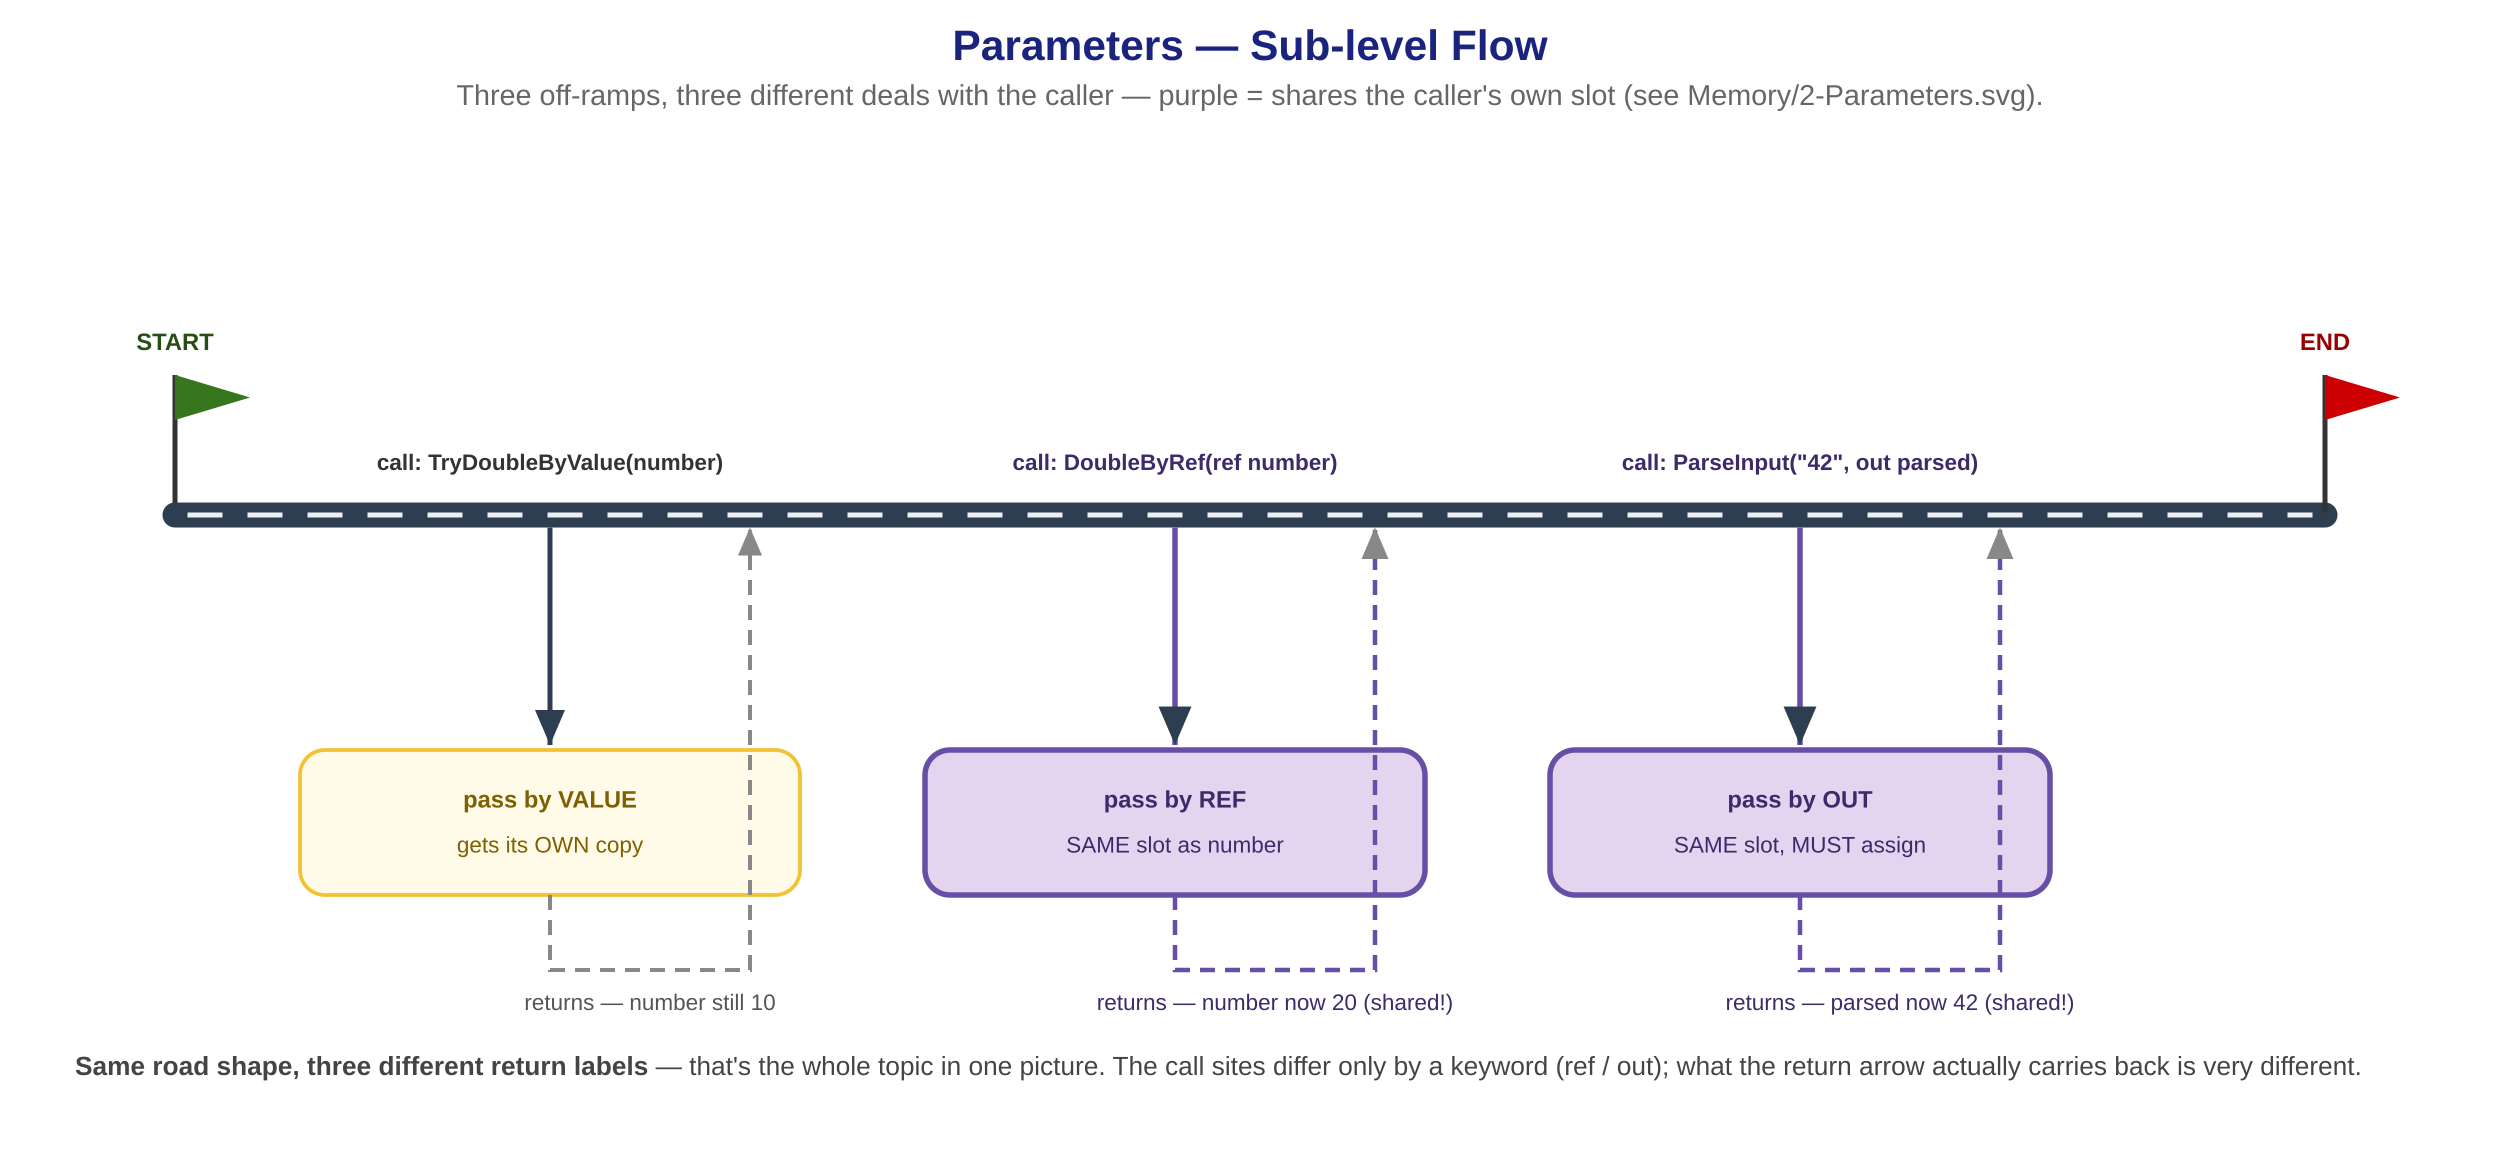
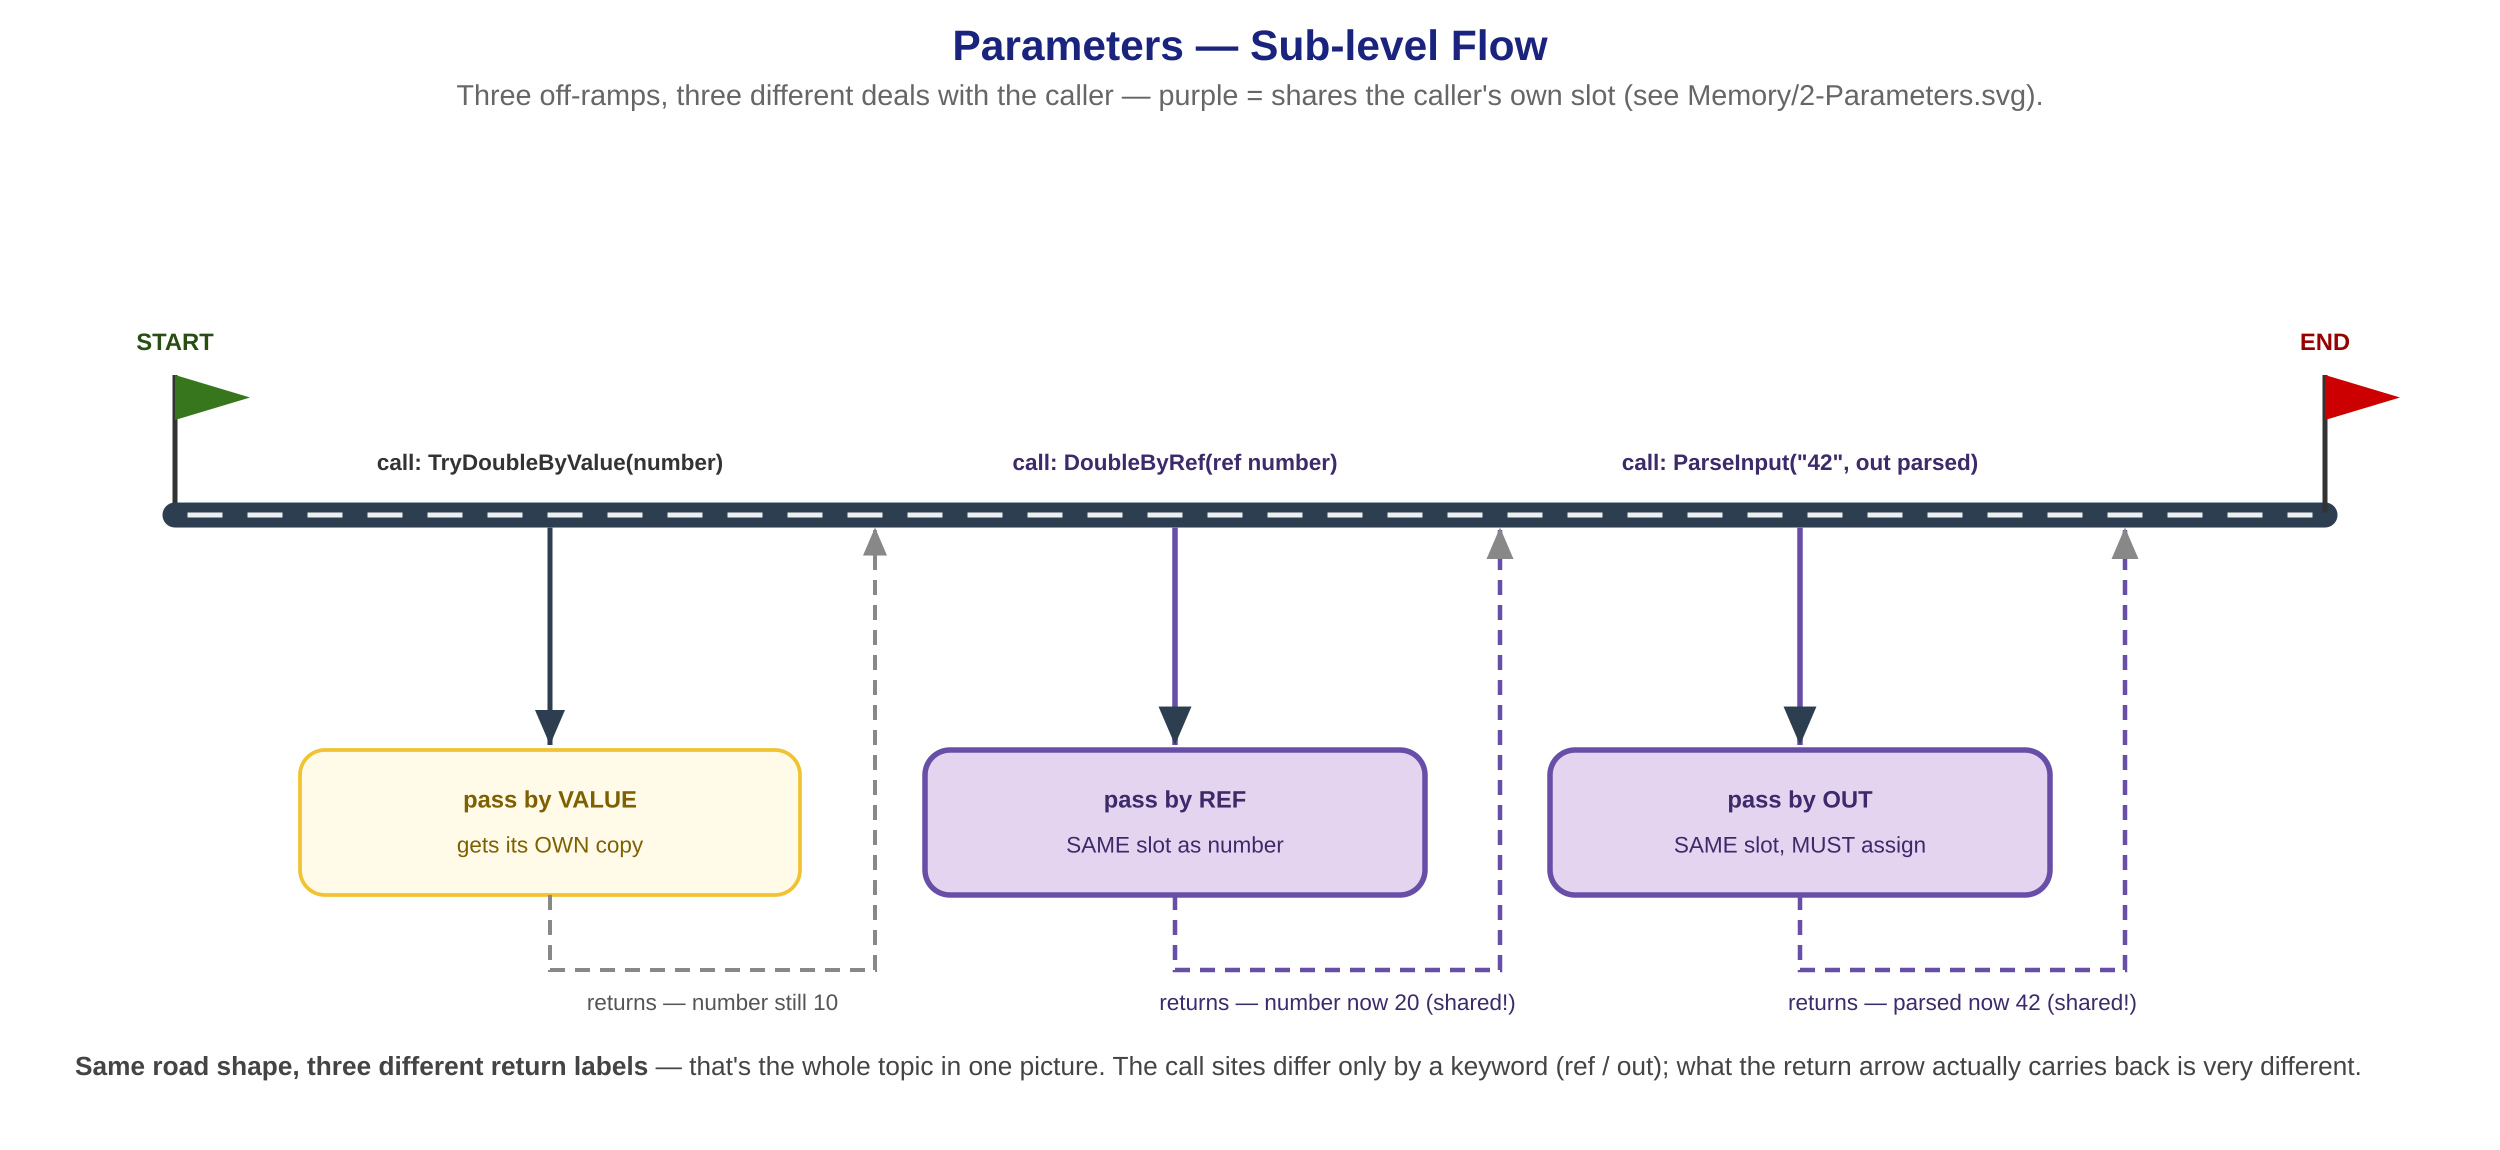
<svg xmlns="http://www.w3.org/2000/svg" viewBox="0 0 1000 460" font-family="Arial, Helvetica, sans-serif">
  <defs>
    <marker id="a" markerWidth="9" markerHeight="9" refX="7" refY="3" orient="auto">
      <path d="M0,0 L7,3 L0,6 Z" fill="#2c3e50" />
    </marker>
    <marker id="d" markerWidth="9" markerHeight="9" refX="7" refY="3" orient="auto">
      <path d="M0,0 L7,3 L0,6 Z" fill="#888" />
    </marker>
  </defs>
  <rect x="0" y="0" width="1000" height="460" fill="#ffffff" />
  <text x="500" y="24" text-anchor="middle" font-size="17" font-weight="bold" fill="#1a237e">Parameters — Sub-level Flow</text>
  <text x="500" y="42" text-anchor="middle" font-size="11.5" fill="#666">Three off-ramps, three different deals with the caller — purple = shares the caller's own slot (see Memory/2-Parameters.svg).</text>
  <line x1="70" y1="150" x2="70" y2="205" stroke="#333" stroke-width="2" />
  <polygon points="70,150 70,168 100,159" fill="#38761d" />
  <text x="70" y="140" text-anchor="middle" font-size="9.5" font-weight="bold" fill="#274e13">START</text>
  <line x1="70" y1="206" x2="930" y2="206" stroke="#2c3e50" stroke-width="10" stroke-linecap="round" />
  <line x1="75" y1="206" x2="925" y2="206" stroke="#ecf0f1" stroke-width="2" stroke-dasharray="14 10" />
  <text x="220" y="188" text-anchor="middle" font-size="9" font-weight="bold" fill="#333">call: TryDoubleByValue(number)</text>
  <line x1="220" y1="211" x2="220" y2="298" stroke="#2c3e50" stroke-width="2" marker-end="url(#a)" />
  <rect x="120" y="300" width="200" height="58" rx="10" fill="#fffbe8" stroke="#f1c232" stroke-width="1.5" />
  <text x="220" y="323" text-anchor="middle" font-size="9.5" font-weight="bold" fill="#7f6000">pass by VALUE</text>
  <text x="220" y="341" text-anchor="middle" font-size="9" fill="#7f6000">gets its OWN copy</text>
-   <path d="M220,358 L220,388 L300,388 L300,211" fill="none" stroke="#888" stroke-width="1.6" stroke-dasharray="6 4" marker-end="url(#d)" />
-   <text x="260" y="404" text-anchor="middle" font-size="9" fill="#555">returns — number still 10</text>
+   <path d="M220,358 L220,388 L350,388 L350,211" fill="none" stroke="#888" stroke-width="1.6" stroke-dasharray="6 4" marker-end="url(#d)" />
+   <text x="285" y="404" text-anchor="middle" font-size="9" fill="#555">returns — number still 10</text>
  <text x="470" y="188" text-anchor="middle" font-size="9" font-weight="bold" fill="#3d2a6b">call: DoubleByRef(ref number)</text>
  <line x1="470" y1="211" x2="470" y2="298" stroke="#674ea7" stroke-width="2.2" marker-end="url(#a)" />
  <rect x="370" y="300" width="200" height="58" rx="10" fill="#e5d4f0" stroke="#674ea7" stroke-width="2.2" />
  <text x="470" y="323" text-anchor="middle" font-size="9.5" font-weight="bold" fill="#3d2a6b">pass by REF</text>
  <text x="470" y="341" text-anchor="middle" font-size="9" fill="#3d2a6b">SAME slot as number</text>
-   <path d="M470,358 L470,388 L550,388 L550,211" fill="none" stroke="#674ea7" stroke-width="1.8" stroke-dasharray="6 4" marker-end="url(#d)" />
-   <text x="510" y="404" text-anchor="middle" font-size="9" fill="#3d2a6b">returns — number now 20 (shared!)</text>
+   <path d="M470,358 L470,388 L600,388 L600,211" fill="none" stroke="#674ea7" stroke-width="1.8" stroke-dasharray="6 4" marker-end="url(#d)" />
+   <text x="535" y="404" text-anchor="middle" font-size="9" fill="#3d2a6b">returns — number now 20 (shared!)</text>
  <text x="720" y="188" text-anchor="middle" font-size="9" font-weight="bold" fill="#3d2a6b">call: ParseInput("42", out parsed)</text>
  <line x1="720" y1="211" x2="720" y2="298" stroke="#674ea7" stroke-width="2.2" marker-end="url(#a)" />
  <rect x="620" y="300" width="200" height="58" rx="10" fill="#e5d4f0" stroke="#674ea7" stroke-width="2.2" />
  <text x="720" y="323" text-anchor="middle" font-size="9.5" font-weight="bold" fill="#3d2a6b">pass by OUT</text>
  <text x="720" y="341" text-anchor="middle" font-size="9" fill="#3d2a6b">SAME slot, MUST assign</text>
-   <path d="M720,358 L720,388 L800,388 L800,211" fill="none" stroke="#674ea7" stroke-width="1.8" stroke-dasharray="6 4" marker-end="url(#d)" />
-   <text x="760" y="404" text-anchor="middle" font-size="9" fill="#3d2a6b">returns — parsed now 42 (shared!)</text>
+   <path d="M720,358 L720,388 L850,388 L850,211" fill="none" stroke="#674ea7" stroke-width="1.8" stroke-dasharray="6 4" marker-end="url(#d)" />
+   <text x="785" y="404" text-anchor="middle" font-size="9" fill="#3d2a6b">returns — parsed now 42 (shared!)</text>
  <line x1="930" y1="150" x2="930" y2="205" stroke="#333" stroke-width="2" />
  <polygon points="930,150 930,168 960,159" fill="#cc0000" />
  <text x="930" y="140" text-anchor="middle" font-size="9.5" font-weight="bold" fill="#990000">END</text>
  <text x="30" y="430" font-size="10.5" fill="#444">
    <tspan font-weight="bold">Same road shape, three different return labels</tspan> — that's the whole topic in one picture. The call sites differ only by a keyword (ref / out); what the return arrow actually carries back is very different.</text>
</svg>
